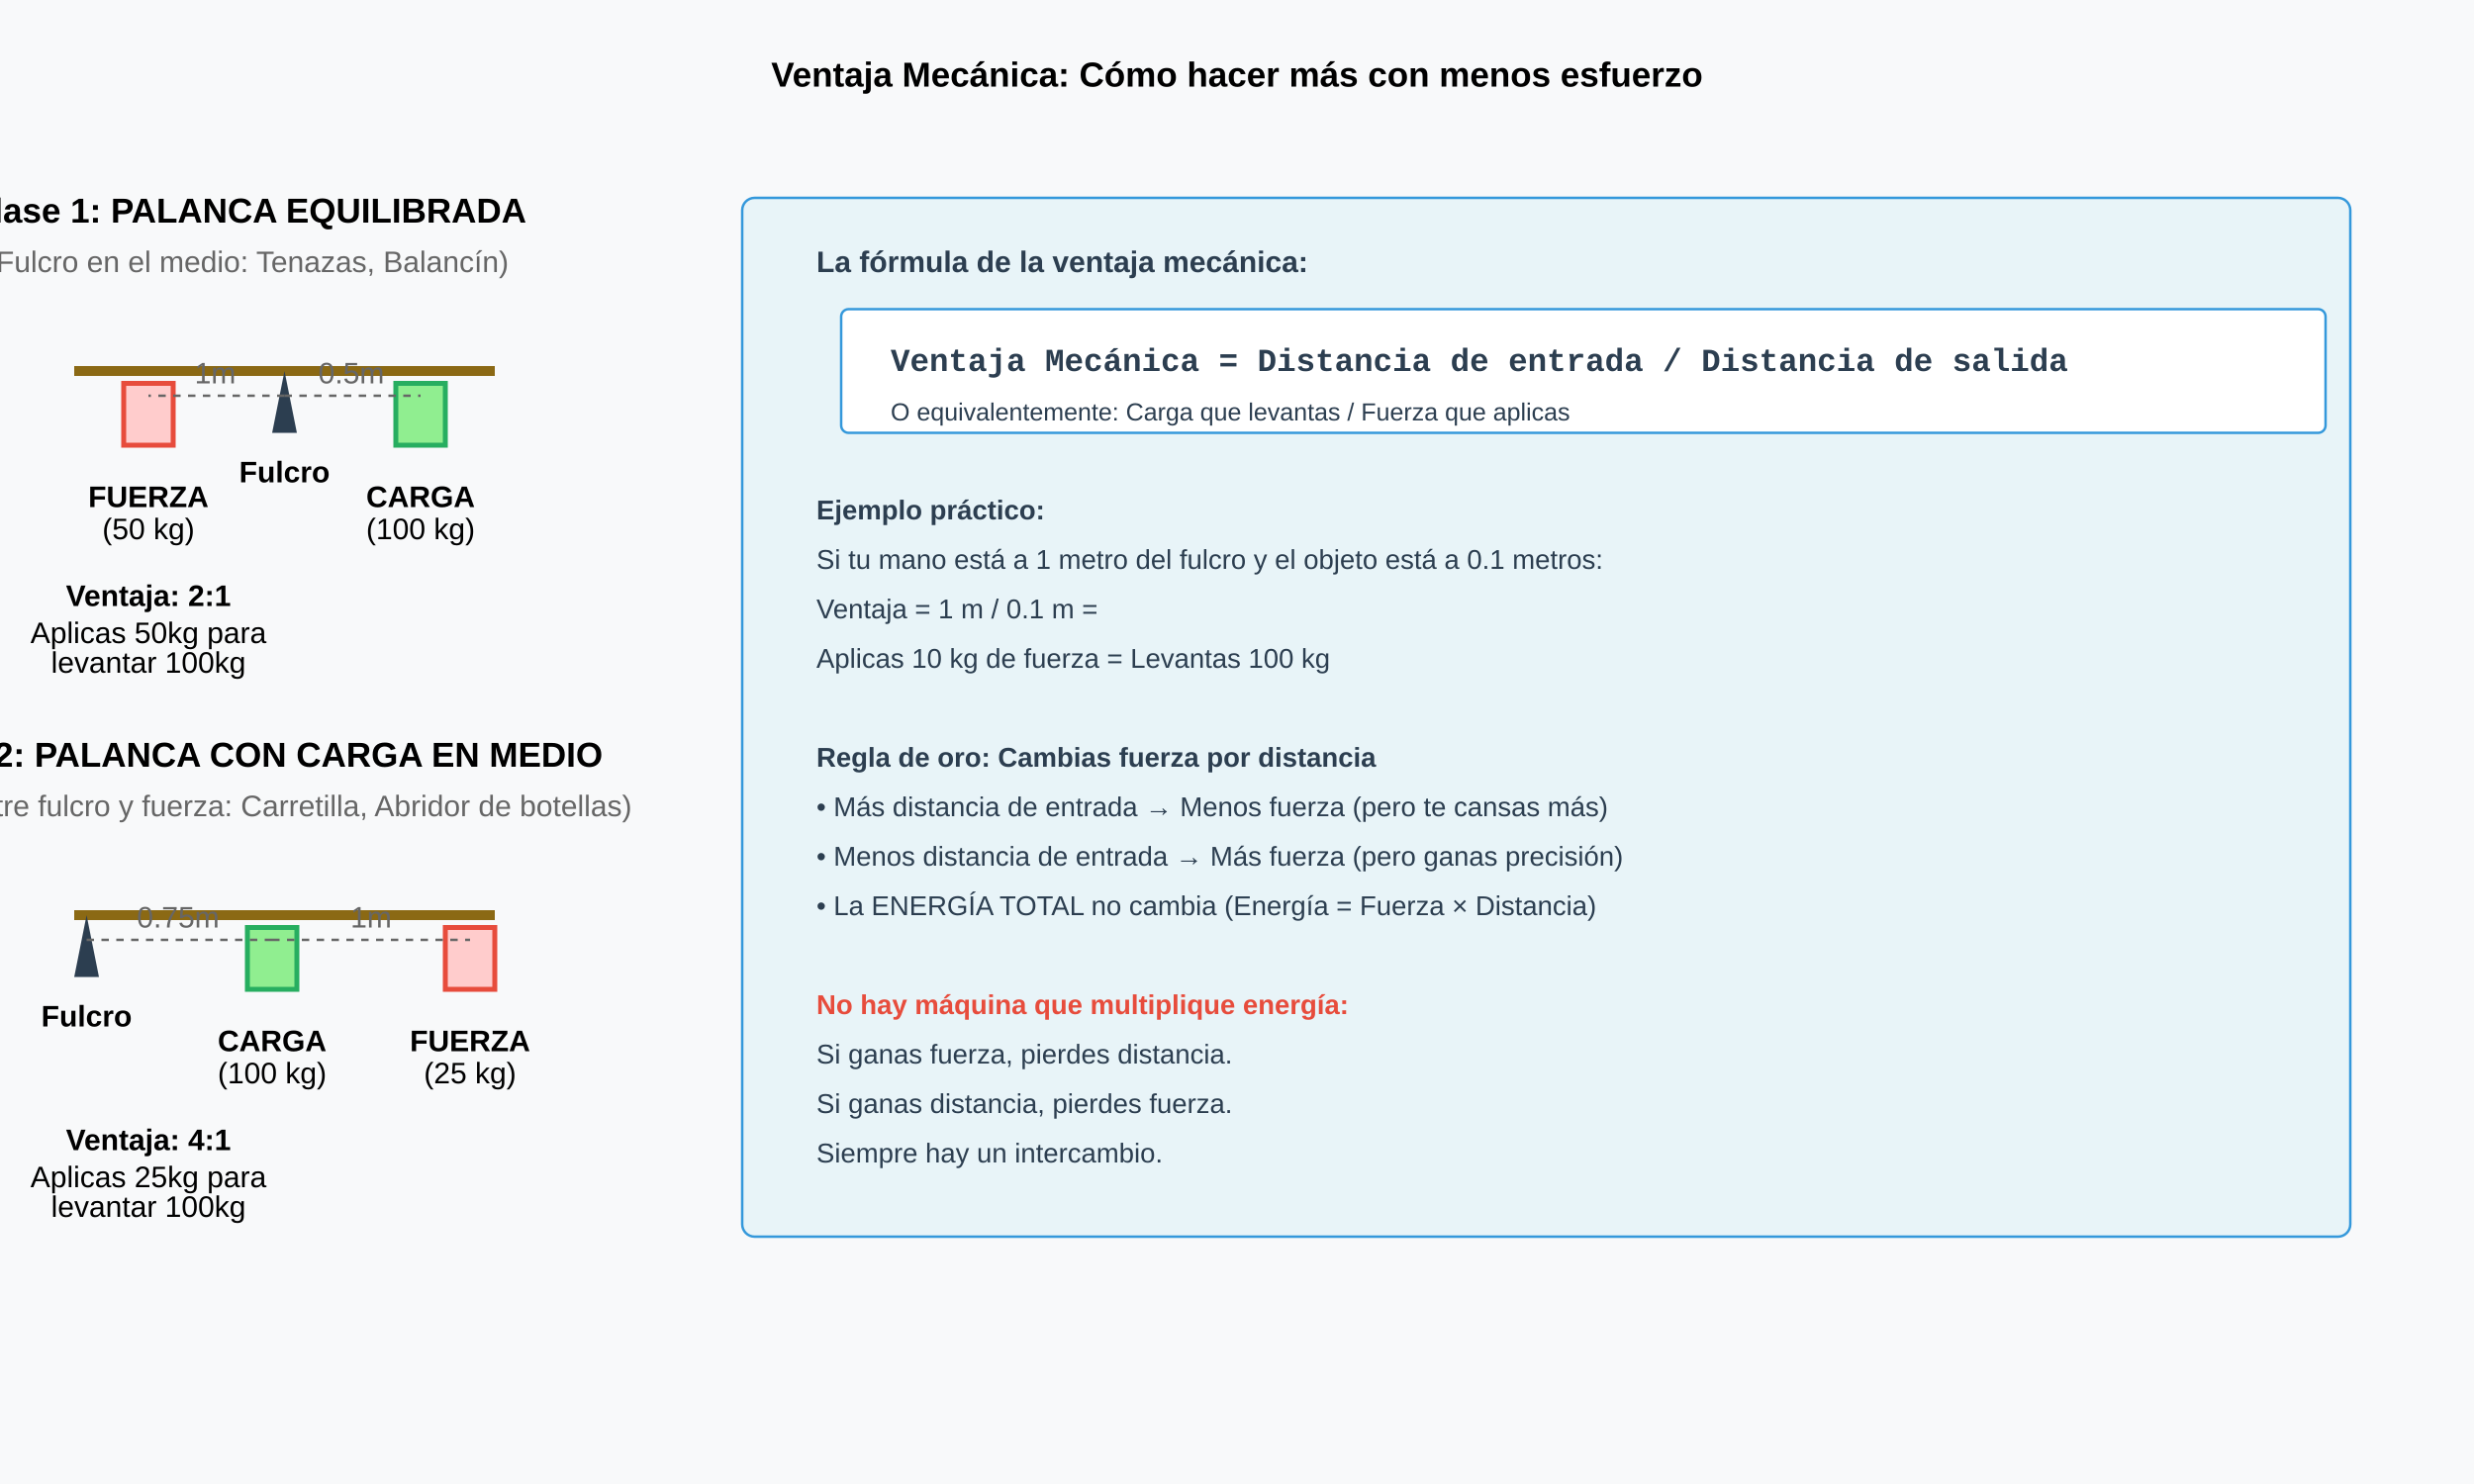
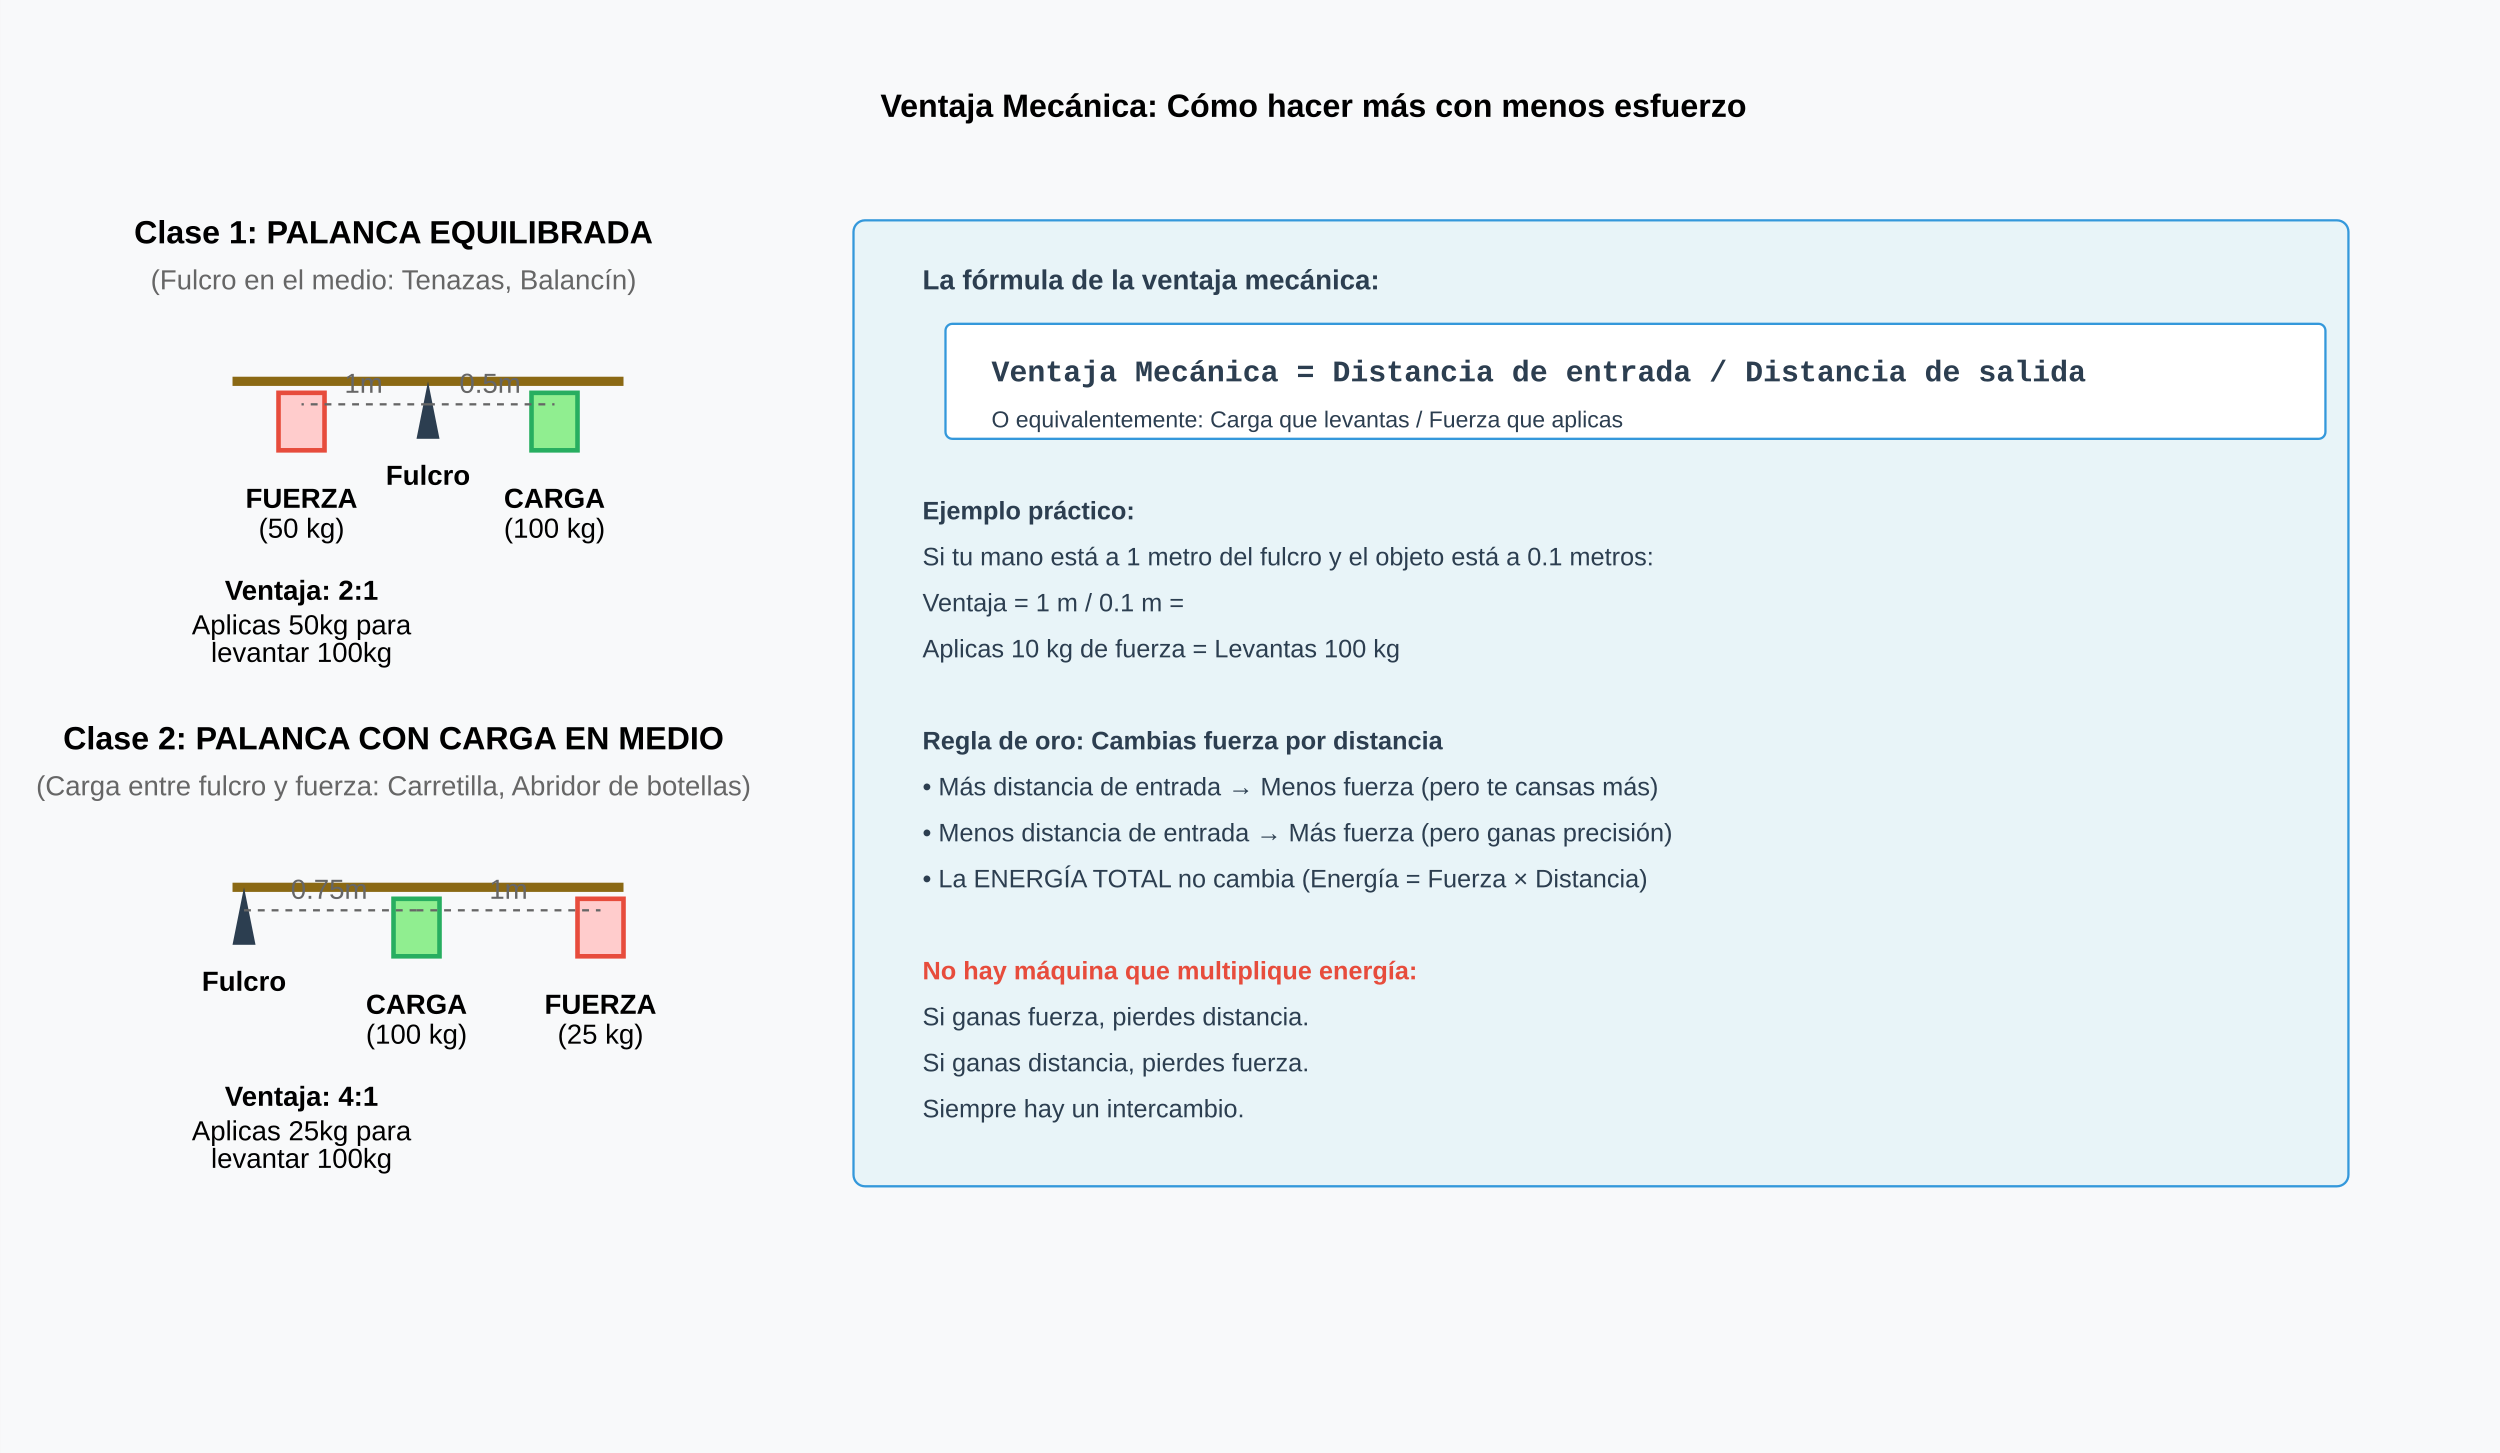
- <svg xmlns="http://www.w3.org/2000/svg" viewBox="0 0 1000 600">
+ <svg xmlns="http://www.w3.org/2000/svg" viewBox="-71.1 -15.8 1087 631.7">
  <defs>
    <style>
      .box { stroke: #2c3e50; stroke-width: 2; fill-opacity: 0.9; }
      .title { font-family: Arial, sans-serif; font-size: 14px; font-weight: bold; text-anchor: middle; }
      .label { font-family: Arial, sans-serif; font-size: 12px; text-anchor: middle; }
      .lever { stroke: #8b6914; stroke-width: 4; fill: #d4a574; }
      .force { stroke: #e74c3c; stroke-width: 3; fill: none; marker-end: url(#arrowred); }
      .load { stroke: #27ae60; stroke-width: 3; fill: none; marker-end: url(#arrowgreen); }
    </style>
    <marker id="arrowred" markerWidth="10" markerHeight="10" refX="9" refY="3" orient="auto" markerUnits="strokeWidth">
      <path d="M0,0 L0,6 L9,3 z" fill="#e74c3c" />
    </marker>
    <marker id="arrowgreen" markerWidth="10" markerHeight="10" refX="9" refY="3" orient="auto" markerUnits="strokeWidth">
      <path d="M0,0 L0,6 L9,3 z" fill="#27ae60" />
    </marker>
  </defs>
-   <rect width="1000" height="600" fill="#f8f9fa" />
+   <rect x="-71" y="-16" width="1087" height="632" fill="#f8f9fa" />
  <text x="500" y="35" class="title" font-size="18">Ventaja Mecánica: Cómo hacer más con menos esfuerzo</text>
  <g>
    <text x="100" y="90" class="title" font-size="12" text-anchor="start" font-weight="bold">Clase 1: PALANCA EQUILIBRADA</text>
    <text x="100" y="110" class="label" font-size="10" text-anchor="start" fill="#666">(Fulcro en el medio: Tenazas, Balancín)</text>
    <line x1="30" y1="150" x2="200" y2="150" class="lever" />
    <polygon points="115,150 110,175 120,175" fill="#2c3e50" />
    <text x="115" y="195" class="label" font-size="9" font-weight="bold">Fulcro</text>
    <rect x="160" y="155" width="20" height="25" fill="#90ee90" stroke="#27ae60" stroke-width="2" />
    <text x="170" y="205" class="label" font-size="9" font-weight="bold">CARGA</text>
    <text x="170" y="218" class="label" font-size="8">(100 kg)</text>
    <rect x="50" y="155" width="20" height="25" fill="#ffcccc" stroke="#e74c3c" stroke-width="2" />
    <text x="60" y="205" class="label" font-size="9" font-weight="bold">FUERZA</text>
    <text x="60" y="218" class="label" font-size="8">(50 kg)</text>
    <line x1="115" y1="160" x2="60" y2="160" stroke="#666" stroke-width="1" stroke-dasharray="3,3" />
    <text x="87" y="155" class="label" font-size="8" fill="#666">1m</text>
    <line x1="115" y1="160" x2="170" y2="160" stroke="#666" stroke-width="1" stroke-dasharray="3,3" />
    <text x="142" y="155" class="label" font-size="8" fill="#666">0.5m</text>
    <text x="60" y="245" class="label" font-size="9" text-anchor="middle" font-weight="bold">Ventaja: 2:1</text>
    <text x="60" y="260" class="label" font-size="8" text-anchor="middle">Aplicas 50kg para</text>
    <text x="60" y="272" class="label" font-size="8" text-anchor="middle">levantar 100kg</text>
  </g>
  <g>
    <text x="100" y="310" class="title" font-size="12" text-anchor="start" font-weight="bold">Clase 2: PALANCA CON CARGA EN MEDIO</text>
    <text x="100" y="330" class="label" font-size="10" text-anchor="start" fill="#666">(Carga entre fulcro y fuerza: Carretilla, Abridor de botellas)</text>
    <line x1="30" y1="370" x2="200" y2="370" class="lever" />
    <polygon points="35,370 30,395 40,395" fill="#2c3e50" />
    <text x="35" y="415" class="label" font-size="9" font-weight="bold">Fulcro</text>
    <rect x="100" y="375" width="20" height="25" fill="#90ee90" stroke="#27ae60" stroke-width="2" />
    <text x="110" y="425" class="label" font-size="9" font-weight="bold">CARGA</text>
    <text x="110" y="438" class="label" font-size="8">(100 kg)</text>
    <rect x="180" y="375" width="20" height="25" fill="#ffcccc" stroke="#e74c3c" stroke-width="2" />
    <text x="190" y="425" class="label" font-size="9" font-weight="bold">FUERZA</text>
    <text x="190" y="438" class="label" font-size="8">(25 kg)</text>
    <line x1="35" y1="380" x2="110" y2="380" stroke="#666" stroke-width="1" stroke-dasharray="3,3" />
    <text x="72" y="375" class="label" font-size="8" fill="#666">0.75m</text>
    <line x1="110" y1="380" x2="190" y2="380" stroke="#666" stroke-width="1" stroke-dasharray="3,3" />
    <text x="150" y="375" class="label" font-size="8" fill="#666">1m</text>
    <text x="60" y="465" class="label" font-size="9" text-anchor="middle" font-weight="bold">Ventaja: 4:1</text>
    <text x="60" y="480" class="label" font-size="8" text-anchor="middle">Aplicas 25kg para</text>
    <text x="60" y="492" class="label" font-size="8" text-anchor="middle">levantar 100kg</text>
  </g>
  <rect x="300" y="80" width="650" height="420" fill="#e8f4f8" stroke="#3498db" stroke-width="1" rx="5" />
  <g font-family="Arial" font-size="11" fill="#2c3e50" text-anchor="start">
    <text x="330" y="110" font-weight="bold" font-size="12">La fórmula de la ventaja mecánica:</text>
    <rect x="340" y="125" width="600" height="50" fill="white" stroke="#3498db" stroke-width="1" rx="3" />
    <text x="360" y="150" font-family="'Courier New', monospace" font-size="13" font-weight="bold">Ventaja Mecánica = Distancia de entrada / Distancia de salida</text>
    <text x="360" y="170" font-size="10">O equivalentemente: Carga que levantas / Fuerza que aplicas</text>
    <text x="330" y="210" font-weight="bold">Ejemplo práctico:</text>
    <text x="330" y="230">Si tu mano está a 1 metro del fulcro y el objeto está a 0.1 metros:</text>
    <text x="330" y="250">Ventaja = 1 m / 0.1 m = <b>10:1</b>
    </text>
    <text x="330" y="270">Aplicas 10 kg de fuerza = Levantas 100 kg</text>
    <text x="330" y="310" font-weight="bold">Regla de oro: Cambias fuerza por distancia</text>
    <text x="330" y="330">• Más distancia de entrada → Menos fuerza (pero te cansas más)</text>
    <text x="330" y="350">• Menos distancia de entrada → Más fuerza (pero ganas precisión)</text>
    <text x="330" y="370">• La ENERGÍA TOTAL no cambia (Energía = Fuerza × Distancia)</text>
    <text x="330" y="410" font-weight="bold" fill="#e74c3c">No hay máquina que multiplique energía:</text>
    <text x="330" y="430">Si ganas fuerza, pierdes distancia.</text>
    <text x="330" y="450">Si ganas distancia, pierdes fuerza.</text>
    <text x="330" y="470">Siempre hay un intercambio.</text>
  </g>
</svg>
